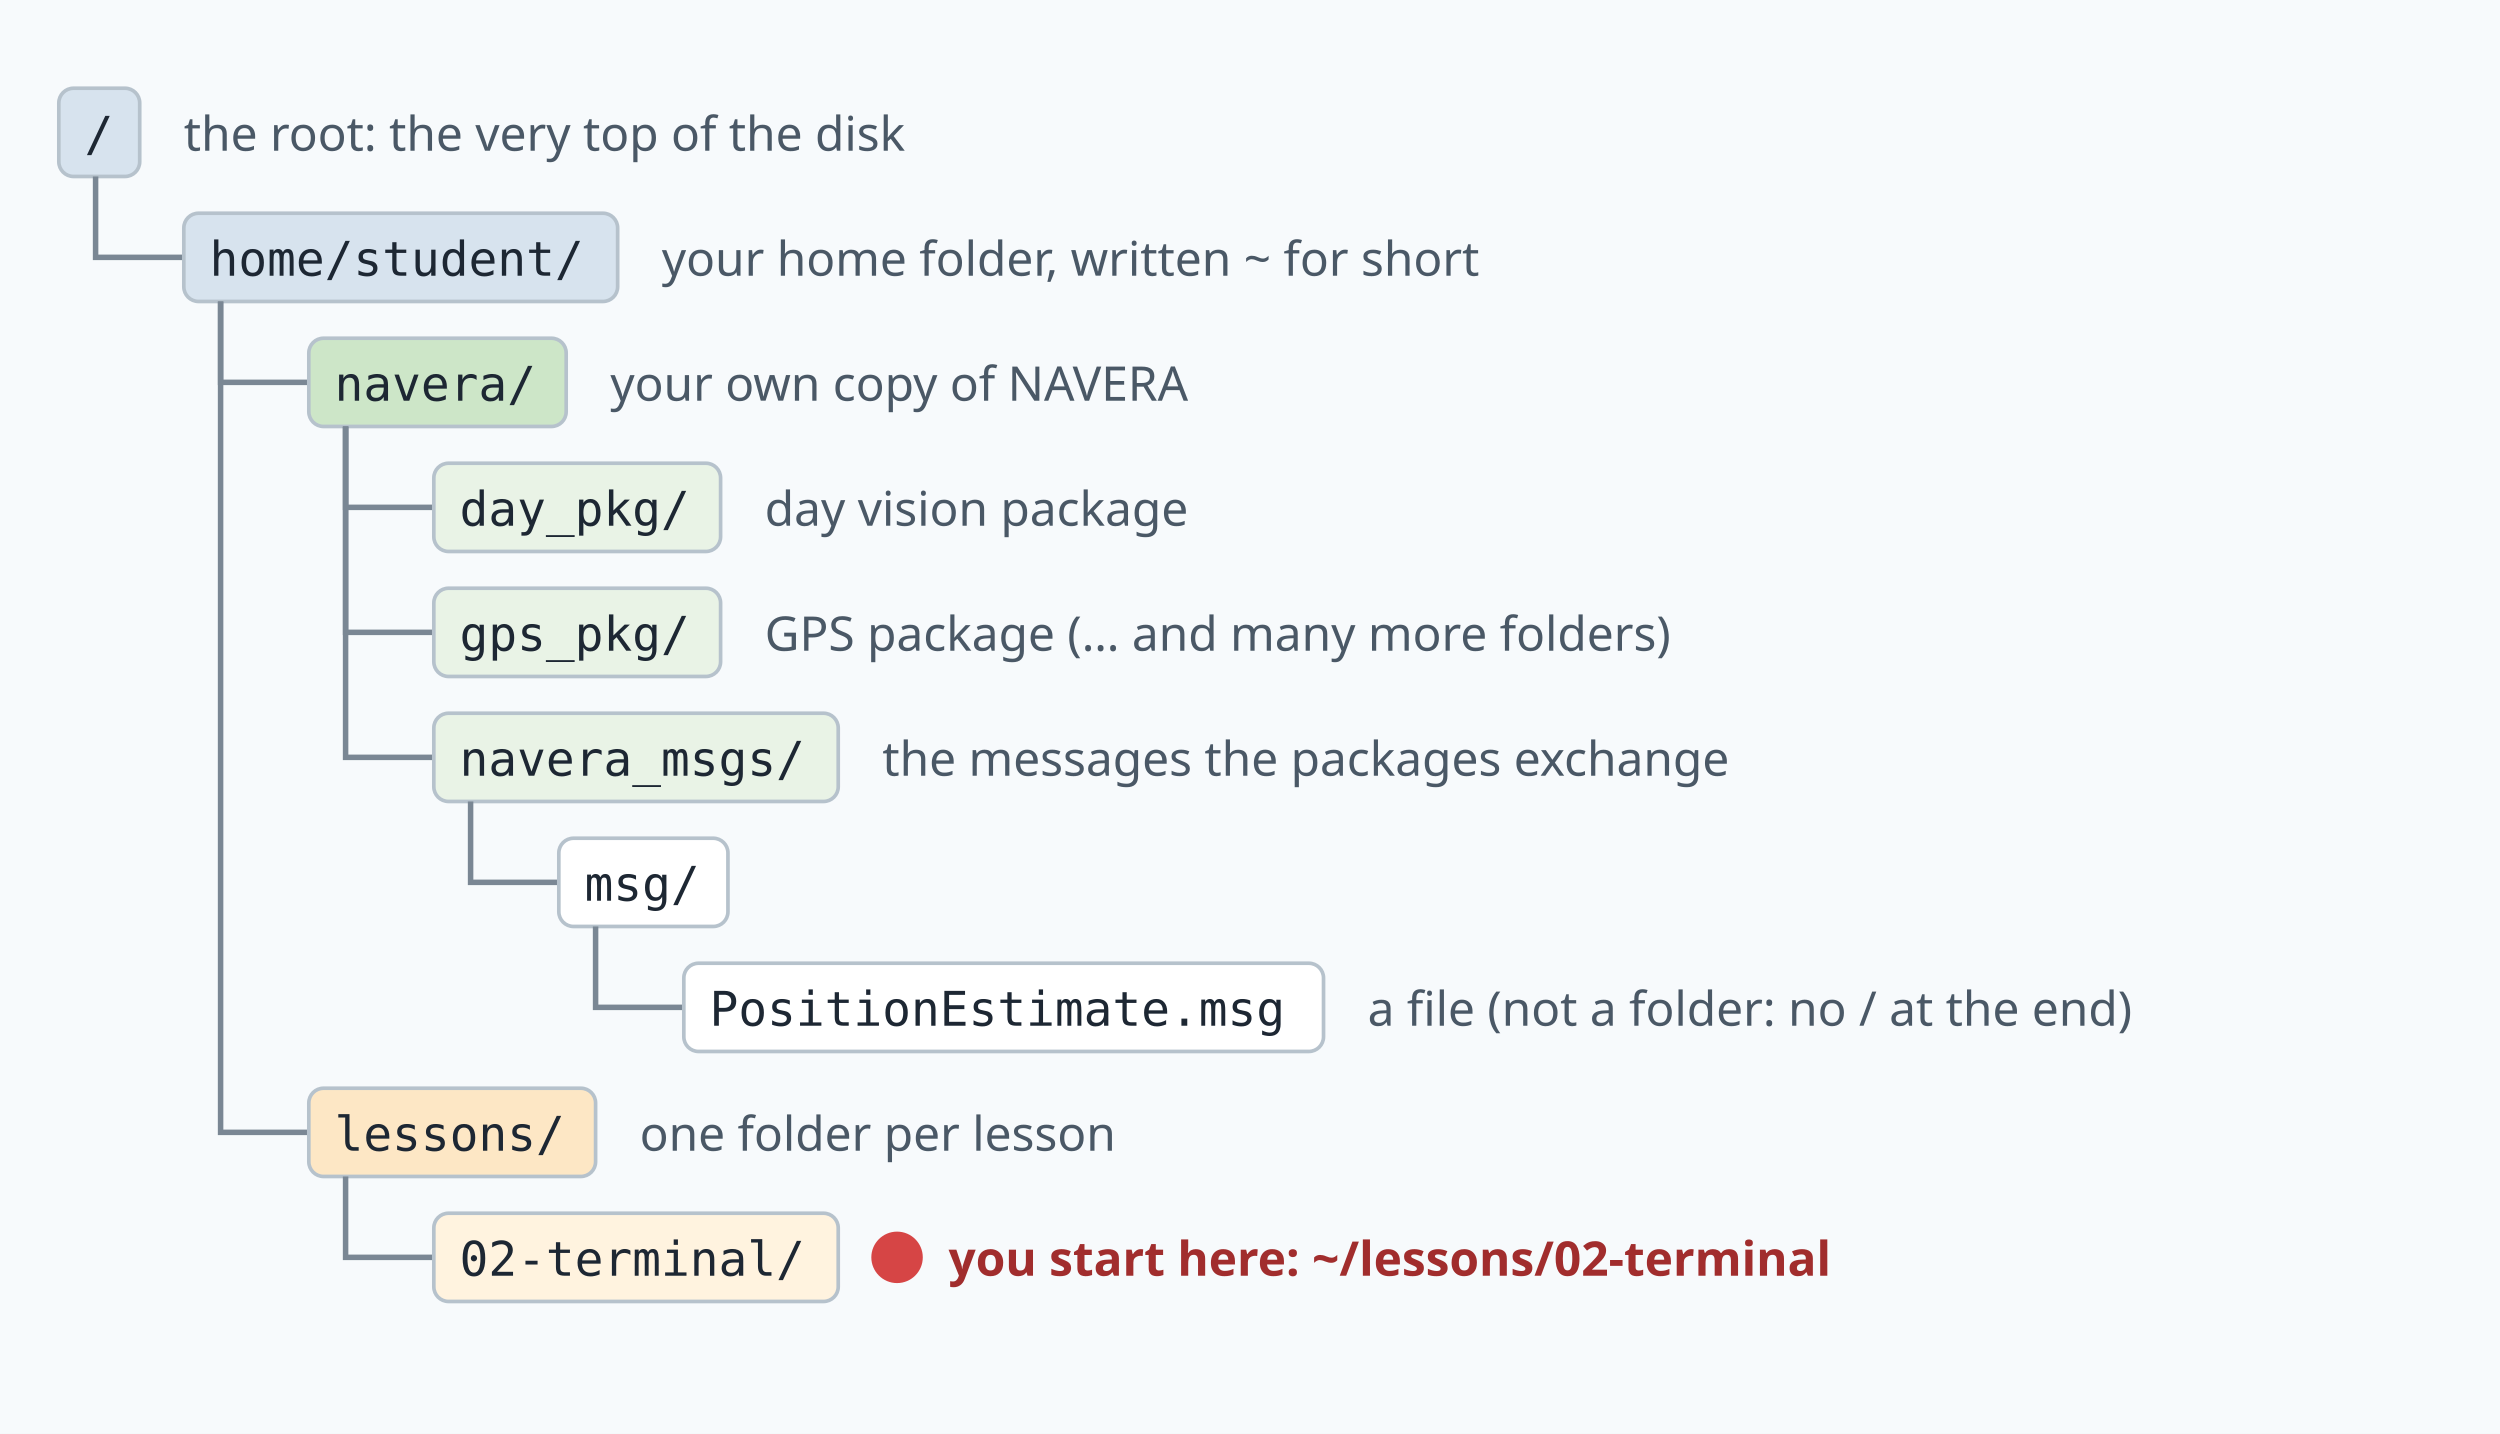
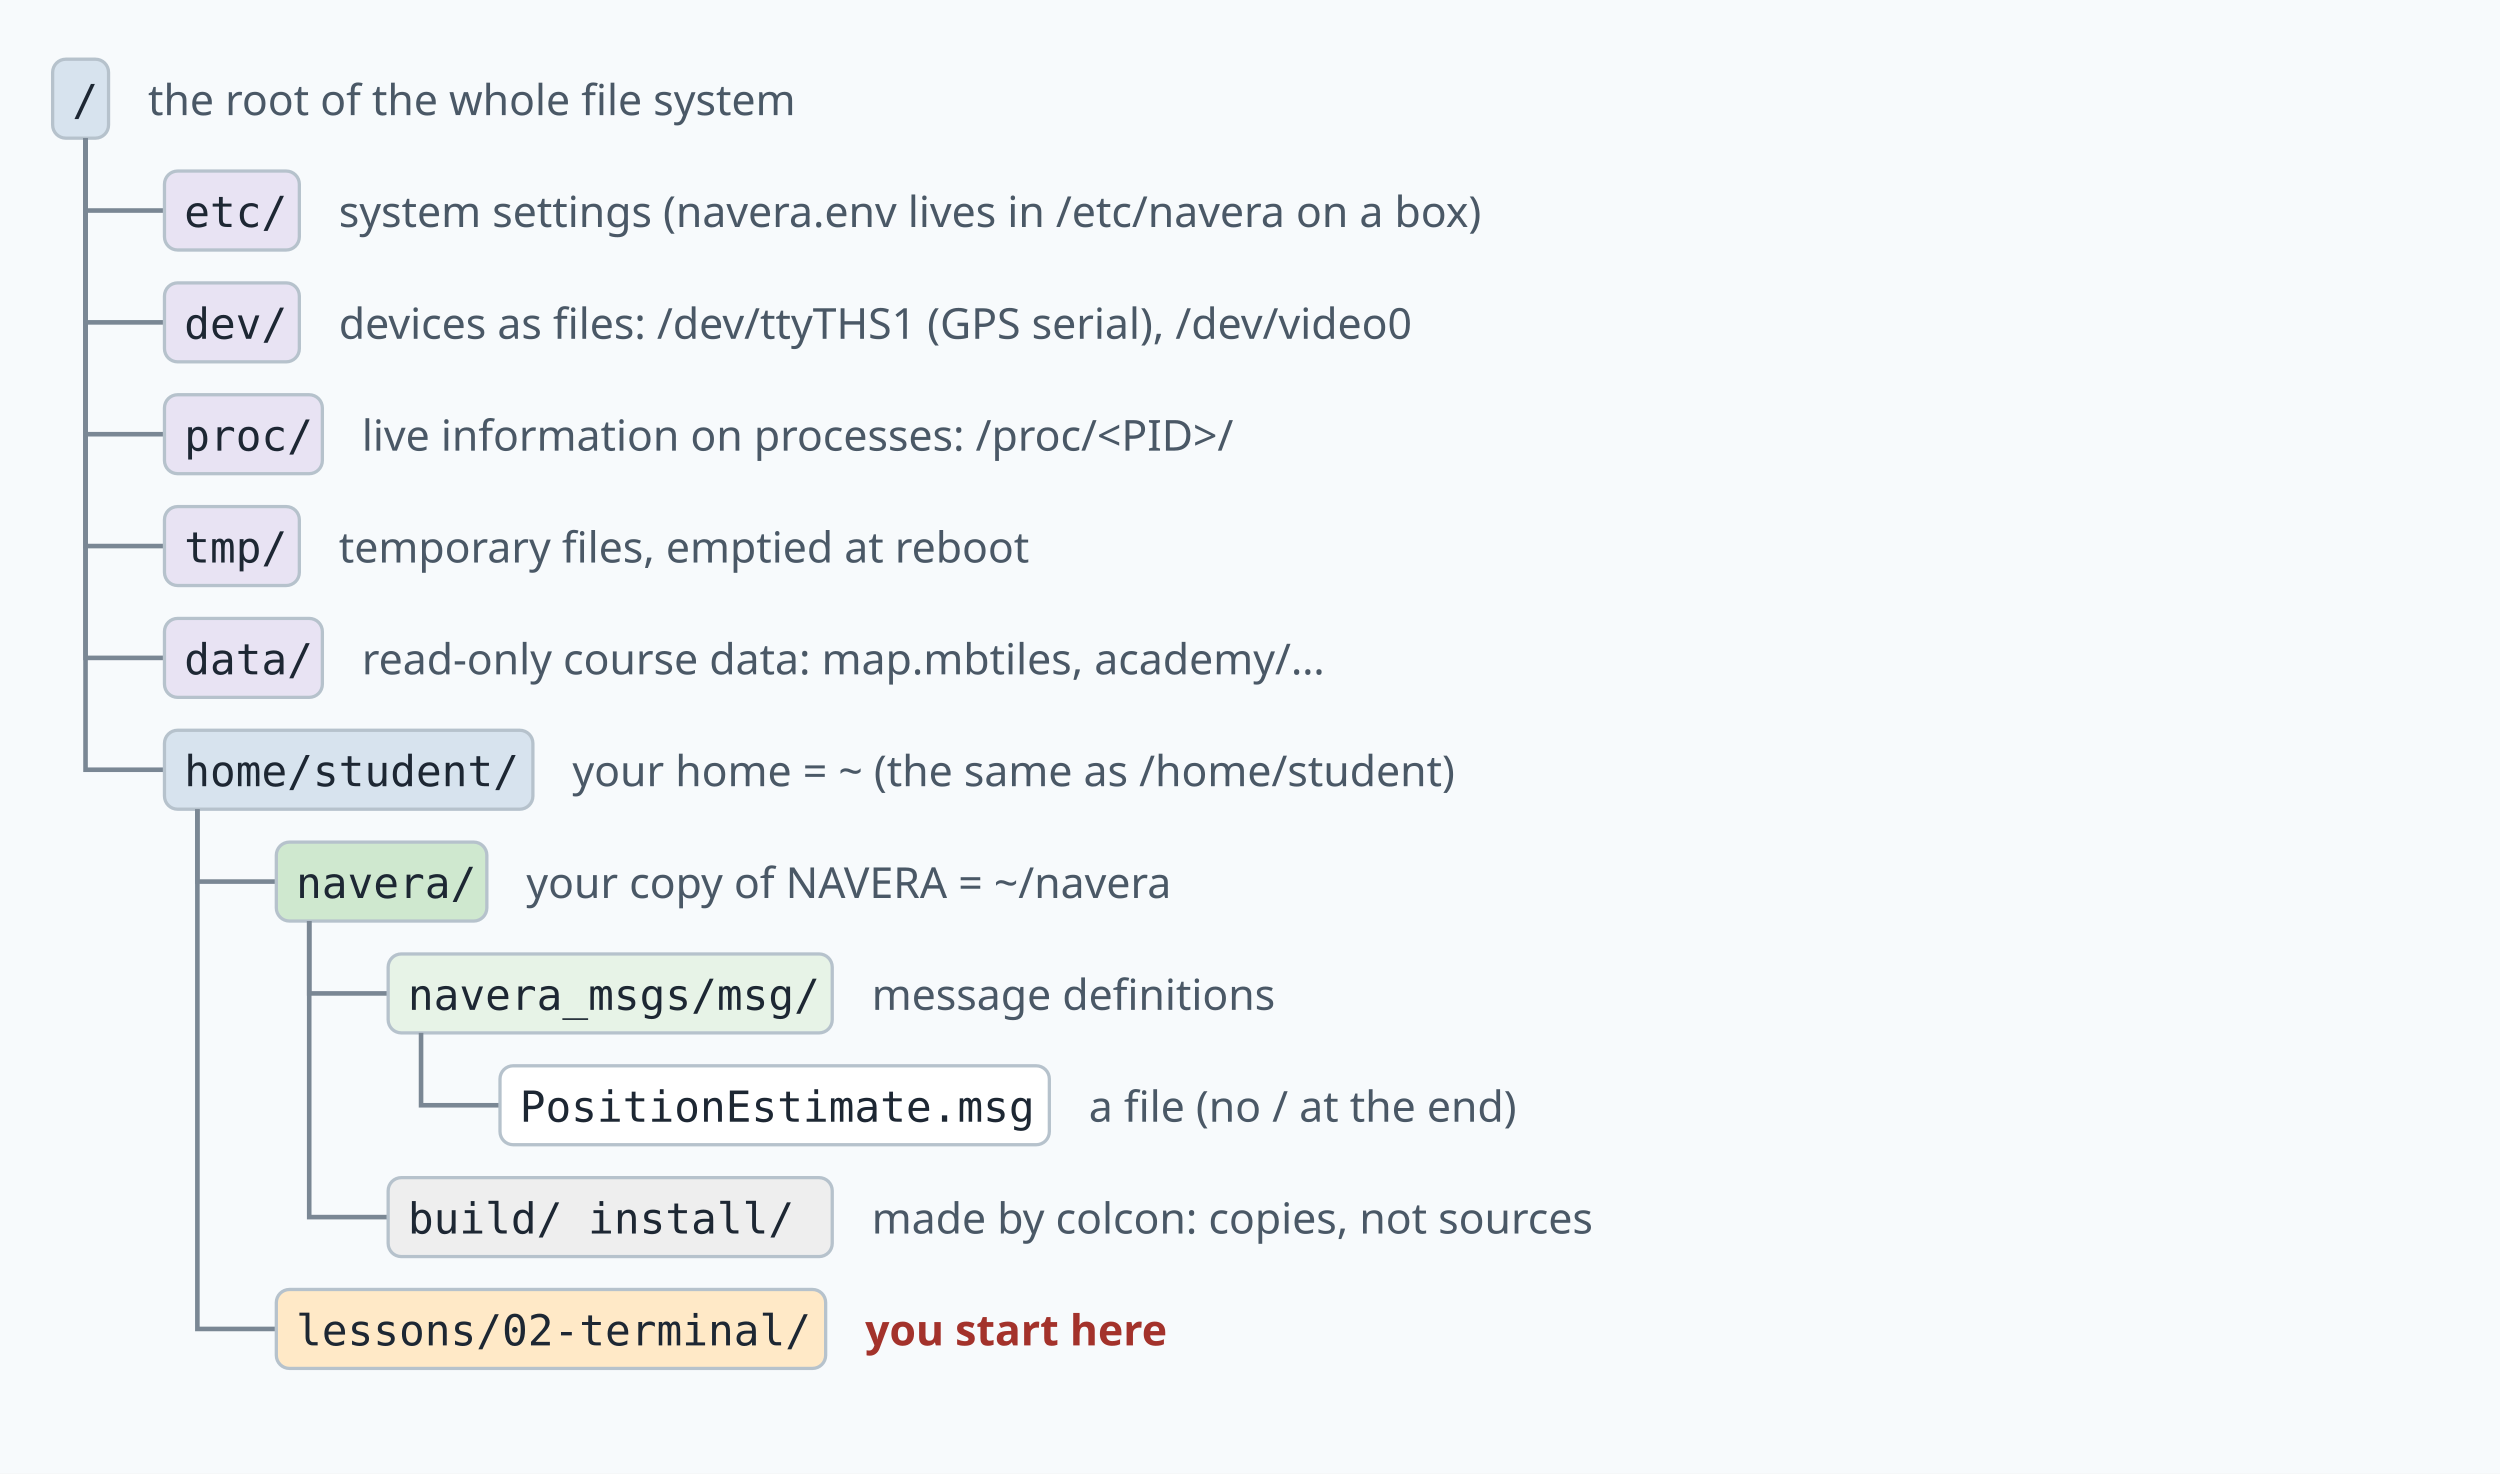
- <svg xmlns="http://www.w3.org/2000/svg" viewBox="0 0 680 390" font-family="sans-serif" font-size="13">
-   <rect width="680" height="390" fill="#f7fafc" />
-   <rect x="16" y="24" width="22" height="24" rx="4" fill="#d7e3ee" stroke="#b6c2cc" />
-   <text x="23" y="41" fill="#1d2733" font-family="monospace">/</text>
-   <text x="50" y="41" fill="#4a5866">the root: the very top of the disk</text>
-   <path d="M26 48 V70 H50" fill="none" stroke="#7a8794" stroke-width="1.5" />
-   <rect x="50" y="58" width="118" height="24" rx="4" fill="#d7e3ee" stroke="#b6c2cc" />
-   <text x="57" y="75" fill="#1d2733" font-family="monospace">home/student/</text>
-   <text x="180" y="75" fill="#4a5866">your home folder, written  ~  for short</text>
-   <path d="M60 82 V104 H84" fill="none" stroke="#7a8794" stroke-width="1.5" />
-   <rect x="84" y="92" width="70" height="24" rx="4" fill="#cde6c8" stroke="#b6c2cc" />
-   <text x="91" y="109" fill="#1d2733" font-family="monospace">navera/</text>
-   <text x="166" y="109" fill="#4a5866">your own copy of NAVERA</text>
-   <path d="M94 116 V138 H118" fill="none" stroke="#7a8794" stroke-width="1.5" />
-   <rect x="118" y="126" width="78" height="24" rx="4" fill="#e9f3e6" stroke="#b6c2cc" />
-   <text x="125" y="143" fill="#1d2733" font-family="monospace">day_pkg/</text>
-   <text x="208" y="143" fill="#4a5866">day vision package</text>
-   <path d="M94 116 V172 H118" fill="none" stroke="#7a8794" stroke-width="1.5" />
-   <rect x="118" y="160" width="78" height="24" rx="4" fill="#e9f3e6" stroke="#b6c2cc" />
-   <text x="125" y="177" fill="#1d2733" font-family="monospace">gps_pkg/</text>
-   <text x="208" y="177" fill="#4a5866">GPS package  (… and many more folders)</text>
-   <path d="M94 116 V206 H118" fill="none" stroke="#7a8794" stroke-width="1.5" />
-   <rect x="118" y="194" width="110" height="24" rx="4" fill="#e9f3e6" stroke="#b6c2cc" />
-   <text x="125" y="211" fill="#1d2733" font-family="monospace">navera_msgs/</text>
-   <text x="240" y="211" fill="#4a5866">the messages the packages exchange</text>
-   <path d="M128 218 V240 H152" fill="none" stroke="#7a8794" stroke-width="1.5" />
-   <rect x="152" y="228" width="46" height="24" rx="4" fill="#ffffff" stroke="#b6c2cc" />
-   <text x="159" y="245" fill="#1d2733" font-family="monospace">msg/</text>
-   <path d="M162 252 V274 H186" fill="none" stroke="#7a8794" stroke-width="1.5" />
-   <rect x="186" y="262" width="174" height="24" rx="4" fill="#ffffff" stroke="#b6c2cc" />
-   <text x="193" y="279" fill="#1d2733" font-family="monospace">PositionEstimate.msg</text>
-   <text x="372" y="279" fill="#4a5866">a file (not a folder: no / at the end)</text>
-   <path d="M60 82 V308 H84" fill="none" stroke="#7a8794" stroke-width="1.5" />
-   <rect x="84" y="296" width="78" height="24" rx="4" fill="#fde7c5" stroke="#b6c2cc" />
-   <text x="91" y="313" fill="#1d2733" font-family="monospace">lessons/</text>
-   <text x="174" y="313" fill="#4a5866">one folder per lesson</text>
-   <path d="M94 320 V342 H118" fill="none" stroke="#7a8794" stroke-width="1.5" />
-   <rect x="118" y="330" width="110" height="24" rx="4" fill="#fff3df" stroke="#b6c2cc" />
-   <text x="125" y="347" fill="#1d2733" font-family="monospace">02-terminal/</text>
-   <circle cx="244" cy="342" r="7" fill="#d64545" />
-   <text x="258" y="347" fill="#a12d2d" font-weight="bold">you start here: ~/lessons/02-terminal</text>
+ <svg xmlns="http://www.w3.org/2000/svg" viewBox="0 0 760 448" font-family="sans-serif" font-size="13">
+   <rect width="760" height="448" fill="#f7fafc" />
+   <rect x="16" y="18" width="17" height="24" rx="4" fill="#d7e3ee" stroke="#b6c2cc" />
+   <text x="22" y="35" fill="#1d2733" font-family="monospace">/</text>
+   <text x="45" y="35" fill="#4a5866">the root of the whole file system</text>
+   <path d="M26 42 V64 H50" fill="none" stroke="#7a8794" stroke-width="1.4" />
+   <rect x="50" y="52" width="41" height="24" rx="4" fill="#e8e3f3" stroke="#b6c2cc" />
+   <text x="56" y="69" fill="#1d2733" font-family="monospace">etc/</text>
+   <text x="103" y="69" fill="#4a5866">system settings (navera.env lives in /etc/navera on a box)</text>
+   <path d="M26 42 V98 H50" fill="none" stroke="#7a8794" stroke-width="1.4" />
+   <rect x="50" y="86" width="41" height="24" rx="4" fill="#e8e3f3" stroke="#b6c2cc" />
+   <text x="56" y="103" fill="#1d2733" font-family="monospace">dev/</text>
+   <text x="103" y="103" fill="#4a5866">devices as files: /dev/ttyTHS1 (GPS serial), /dev/video0</text>
+   <path d="M26 42 V132 H50" fill="none" stroke="#7a8794" stroke-width="1.4" />
+   <rect x="50" y="120" width="48" height="24" rx="4" fill="#e8e3f3" stroke="#b6c2cc" />
+   <text x="56" y="137" fill="#1d2733" font-family="monospace">proc/</text>
+   <text x="110" y="137" fill="#4a5866">live information on processes: /proc/&lt;PID&gt;/</text>
+   <path d="M26 42 V166 H50" fill="none" stroke="#7a8794" stroke-width="1.4" />
+   <rect x="50" y="154" width="41" height="24" rx="4" fill="#e8e3f3" stroke="#b6c2cc" />
+   <text x="56" y="171" fill="#1d2733" font-family="monospace">tmp/</text>
+   <text x="103" y="171" fill="#4a5866">temporary files, emptied at reboot</text>
+   <path d="M26 42 V200 H50" fill="none" stroke="#7a8794" stroke-width="1.4" />
+   <rect x="50" y="188" width="48" height="24" rx="4" fill="#e8e3f3" stroke="#b6c2cc" />
+   <text x="56" y="205" fill="#1d2733" font-family="monospace">data/</text>
+   <text x="110" y="205" fill="#4a5866">read-only course data: map.mbtiles, academy/…</text>
+   <path d="M26 42 V234 H50" fill="none" stroke="#7a8794" stroke-width="1.4" />
+   <rect x="50" y="222" width="112" height="24" rx="4" fill="#d7e3ee" stroke="#b6c2cc" />
+   <text x="56" y="239" fill="#1d2733" font-family="monospace">home/student/</text>
+   <text x="174" y="239" fill="#4a5866">your home = ~  (the same as /home/student)</text>
+   <path d="M60 246 V268 H84" fill="none" stroke="#7a8794" stroke-width="1.4" />
+   <rect x="84" y="256" width="64" height="24" rx="4" fill="#cfe8cf" stroke="#b6c2cc" />
+   <text x="90" y="273" fill="#1d2733" font-family="monospace">navera/</text>
+   <text x="160" y="273" fill="#4a5866">your copy of NAVERA = ~/navera</text>
+   <path d="M94 280 V302 H118" fill="none" stroke="#7a8794" stroke-width="1.4" />
+   <rect x="118" y="290" width="135" height="24" rx="4" fill="#e7f3e7" stroke="#b6c2cc" />
+   <text x="124" y="307" fill="#1d2733" font-family="monospace">navera_msgs/msg/</text>
+   <text x="265" y="307" fill="#4a5866">message definitions</text>
+   <path d="M128 314 V336 H152" fill="none" stroke="#7a8794" stroke-width="1.4" />
+   <rect x="152" y="324" width="167" height="24" rx="4" fill="#ffffff" stroke="#b6c2cc" />
+   <text x="158" y="341" fill="#1d2733" font-family="monospace">PositionEstimate.msg</text>
+   <text x="331" y="341" fill="#4a5866">a file (no / at the end)</text>
+   <path d="M94 280 V370 H118" fill="none" stroke="#7a8794" stroke-width="1.4" />
+   <rect x="118" y="358" width="135" height="24" rx="4" fill="#eeeeee" stroke="#b6c2cc" />
+   <text x="124" y="375" fill="#1d2733" font-family="monospace">build/  install/</text>
+   <text x="265" y="375" fill="#4a5866">made by colcon: copies, not sources</text>
+   <path d="M60 246 V404 H84" fill="none" stroke="#7a8794" stroke-width="1.4" />
+   <rect x="84" y="392" width="167" height="24" rx="4" fill="#ffe9c7" stroke="#b6c2cc" />
+   <text x="90" y="409" fill="#1d2733" font-family="monospace">lessons/02-terminal/</text>
+   <text x="263" y="409" fill="#a3322b" font-weight="bold">you start here</text>
</svg>
